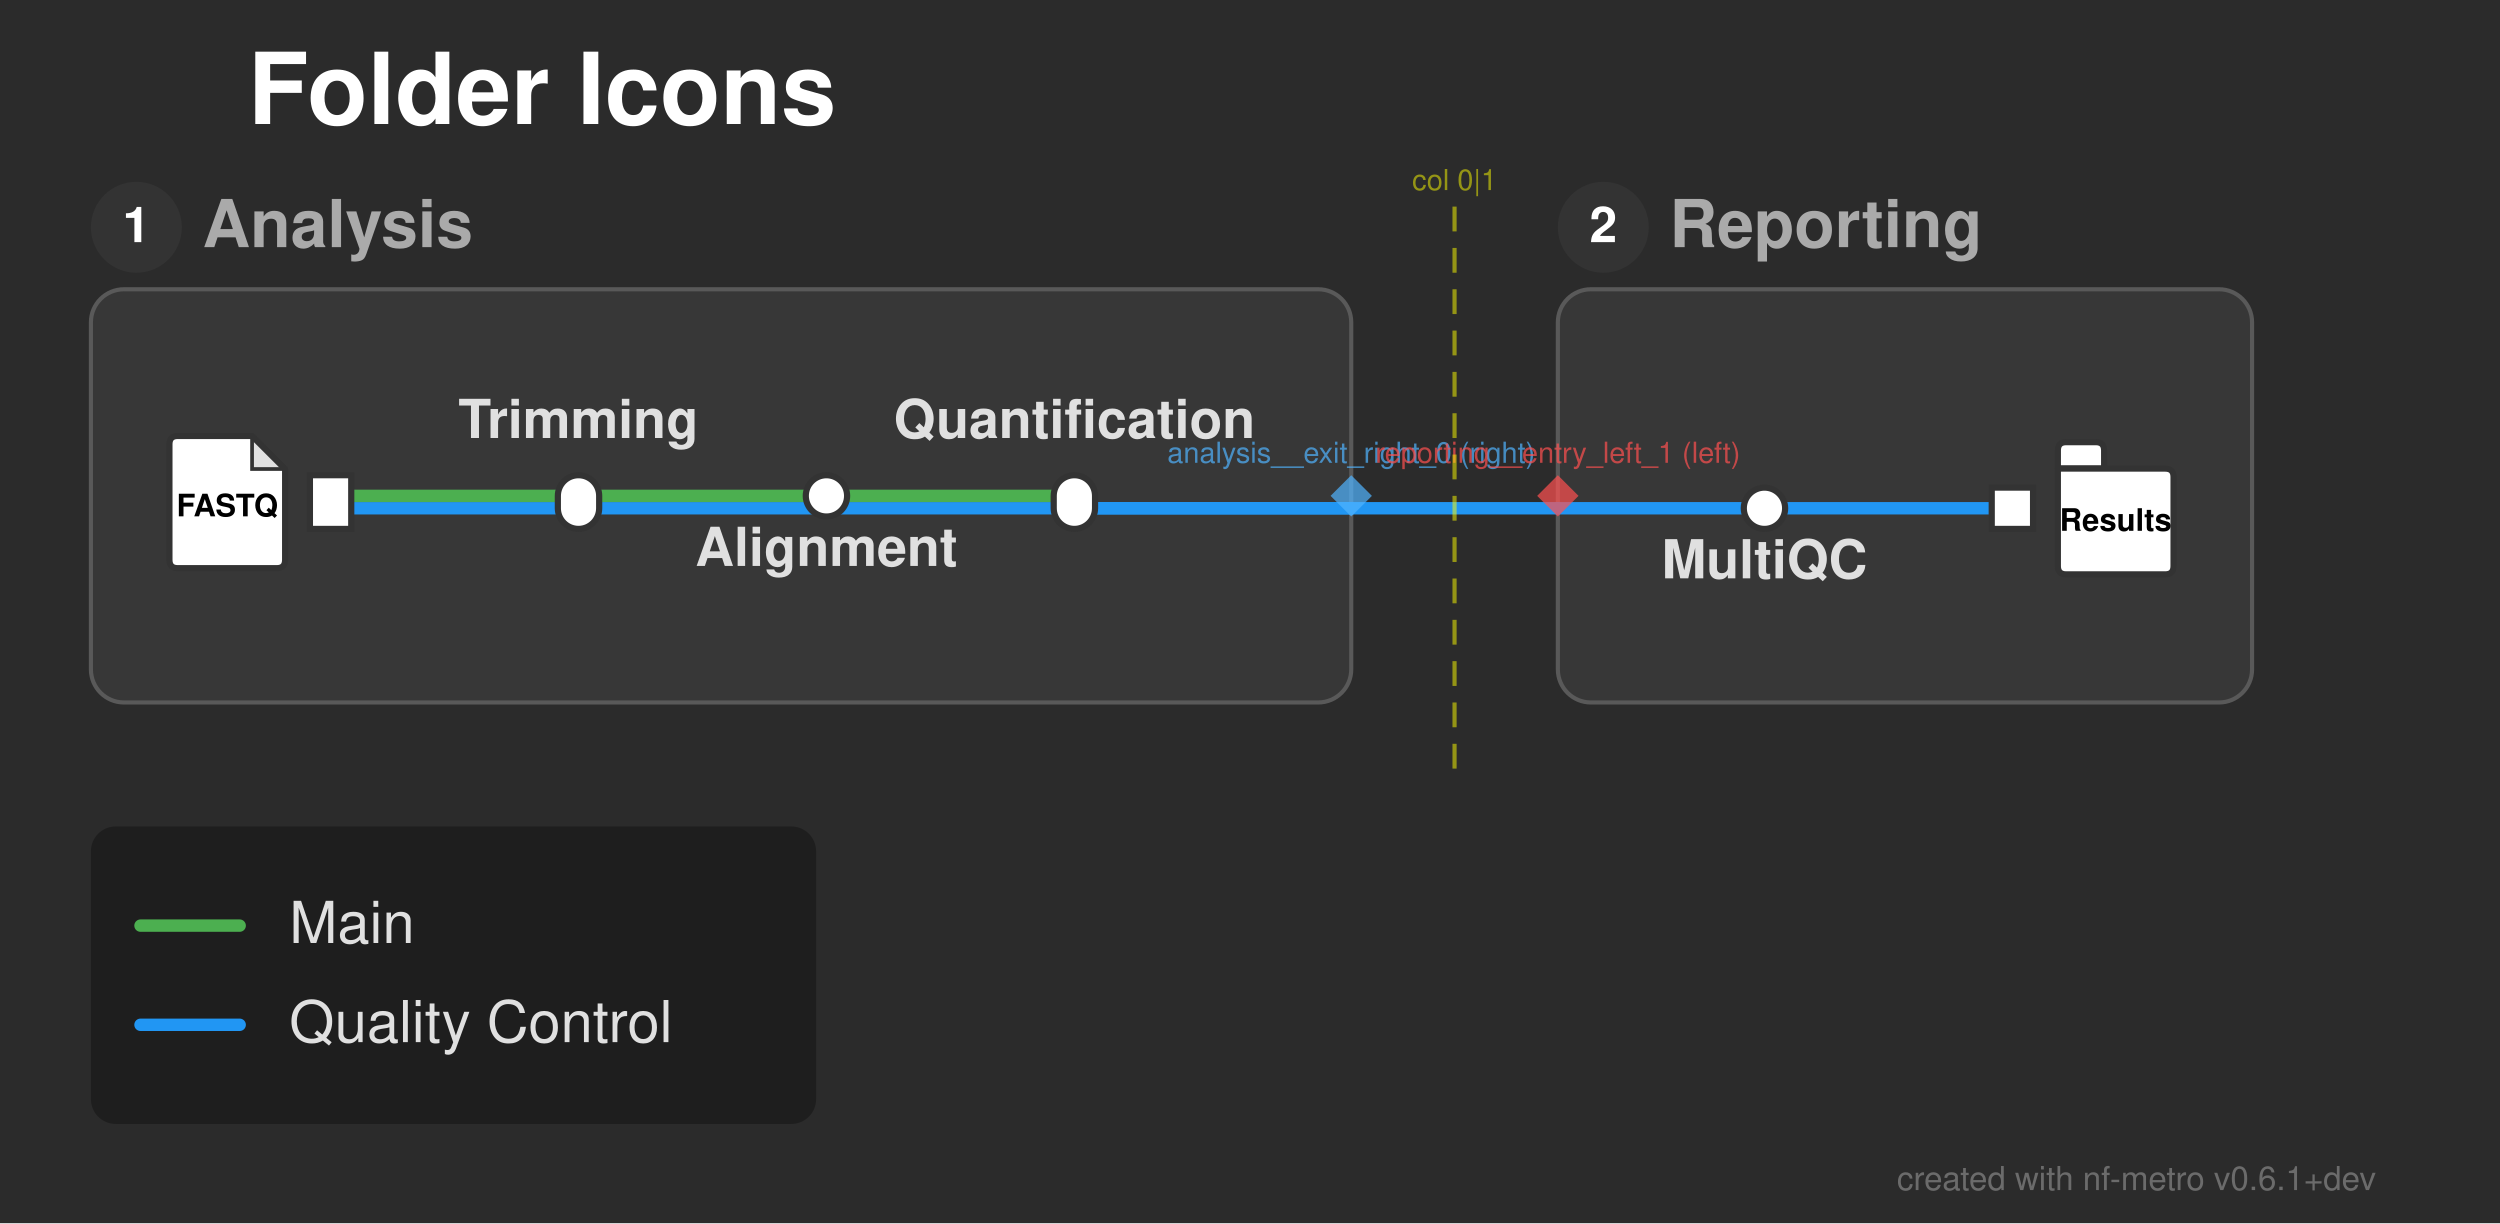
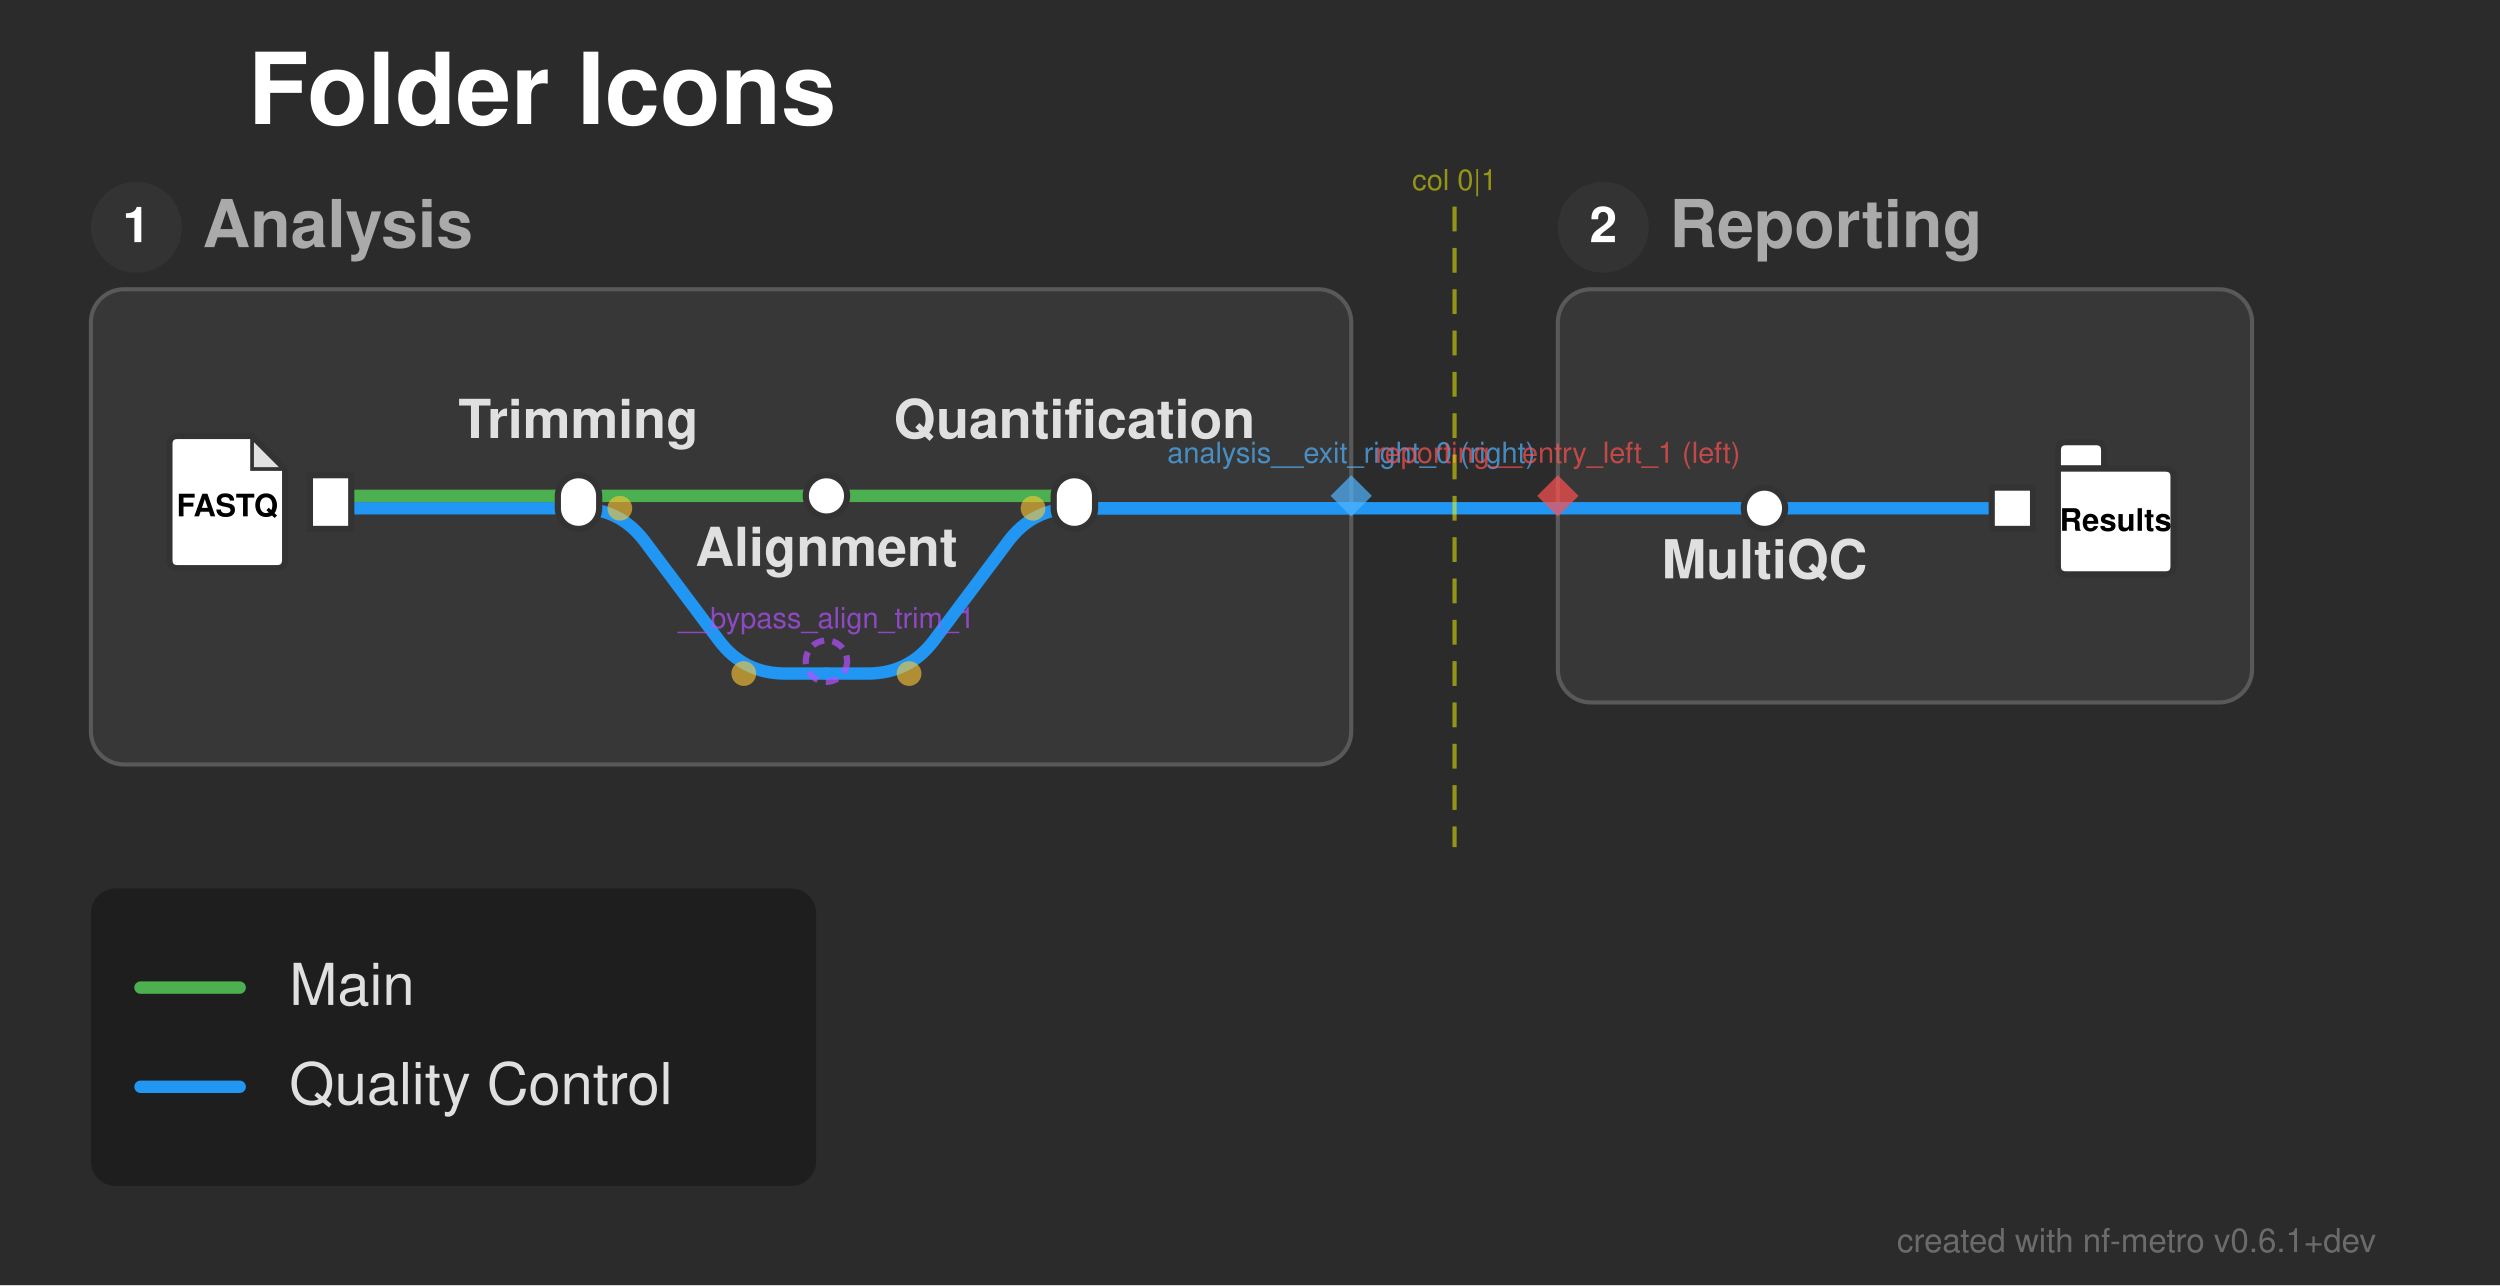
- <svg xmlns="http://www.w3.org/2000/svg" width="605" height="296" viewBox="0 0 605 296">
+ <svg xmlns="http://www.w3.org/2000/svg" width="605" height="311" viewBox="0 0 605 311">
  <defs>
</defs>
-   <rect x="0" y="0" width="605" height="296" fill="#2b2b2b" />
+   <rect x="0" y="0" width="605" height="311" fill="#2b2b2b" />
  <text x="60.0" y="30.0" font-size="24.0" fill="#ffffff" font-family="'Helvetica Neue', Helvetica, Arial, sans-serif" font-weight="bold" class="nf-metro-title">Folder Icons</text>
-   <rect x="22.0" y="70.0" width="305.0" height="100.0" rx="8" ry="8" fill="#373737" stroke="#595959" stroke-width="1.0" />
+   <rect x="22.0" y="70.0" width="305.0" height="115.0" rx="8" ry="8" fill="#373737" stroke="#595959" stroke-width="1.0" />
  <circle cx="33.0" cy="55.0" r="11" fill="#333333" class="nf-metro-section-num-circle" />
  <text x="33.0" y="55.0" font-size="12" fill="#ffffff" font-family="'Helvetica Neue', Helvetica, Arial, sans-serif" font-weight="bold" text-anchor="middle" dy="0.3em">1</text>
  <text x="49.0" y="55.0" font-size="16.0" fill="#aaaaaa" font-family="'Helvetica Neue', Helvetica, Arial, sans-serif" font-weight="bold" dy="0.3em" class="nf-metro-section-label">Analysis</text>
  <rect x="377.0" y="70.0" width="168.0" height="100.0" rx="8" ry="8" fill="#373737" stroke="#595959" stroke-width="1.0" />
  <circle cx="388.0" cy="55.0" r="11" fill="#333333" class="nf-metro-section-num-circle" />
  <text x="388.0" y="55.0" font-size="12" fill="#ffffff" font-family="'Helvetica Neue', Helvetica, Arial, sans-serif" font-weight="bold" text-anchor="middle" dy="0.3em">2</text>
  <text x="404.0" y="55.0" font-size="16.0" fill="#aaaaaa" font-family="'Helvetica Neue', Helvetica, Arial, sans-serif" font-weight="bold" dy="0.3em" class="nf-metro-section-label">Reporting</text>
  <path d="M80.0,123.0 L140.0,123.0" stroke="#2196F3" stroke-width="3.0" stroke-linecap="round" class="metro-line-qc" />
  <path d="M427.0,123.0 L487.0,123.0" stroke="#2196F3" stroke-width="3.0" stroke-linecap="round" class="metro-line-qc" />
-   <path d="M140.0,123.0 L327.0,123.0" stroke="#2196F3" stroke-width="3.0" stroke-linecap="round" class="metro-line-qc" />
  <path d="M377.0,123.0 L427.0,123.0" stroke="#2196F3" stroke-width="3.0" stroke-linecap="round" class="metro-line-qc" />
  <path d="M260.0,123.0 L327.0,123.0" stroke="#2196F3" stroke-width="3.0" stroke-linecap="round" class="metro-line-qc" />
  <path d="M327.0,123.0 L377.0,123.0" stroke="#2196F3" stroke-width="3.0" stroke-linecap="round" class="metro-line-qc" />
+   <path d="M140.0,123.0 L140.0,123.0 Q150.0,123.0,156.0,131.0 L174.0,155.0 Q180.0,163.0,190.0,163.0 L200.0,163.0" stroke="#2196F3" stroke-width="3.0" fill="none" stroke-linecap="round" stroke-linejoin="round" class="metro-line-qc" />
+   <path d="M200.0,163.0 L210.0,163.0 Q220.0,163.0,226.0,155.0 L244.0,131.0 Q250.0,123.0,260.0,123.0 L327.0,123.0" stroke="#2196F3" stroke-width="3.0" fill="none" stroke-linecap="round" stroke-linejoin="round" class="metro-line-qc" />
  <path d="M80.0,120.0 L140.0,120.0" stroke="#4CAF50" stroke-width="3.0" stroke-linecap="round" class="metro-line-main" />
  <path d="M140.0,120.0 L200.0,120.0" stroke="#4CAF50" stroke-width="3.0" stroke-linecap="round" class="metro-line-main" />
  <path d="M200.0,120.0 L260.0,120.0" stroke="#4CAF50" stroke-width="3.0" stroke-linecap="round" class="metro-line-main" />
  <rect x="75.0" y="115.0" width="10.0" height="13.0" fill="#ffffff" stroke="#333333" stroke-width="1.5" />
  <path d="M43.0,105.5 L61.0,105.5 L69.0,113.5 L69.0,135.5 Q69.0,137.5,67.0,137.5 L43.0,137.5 Q41.0,137.5,41.0,135.5 L41.0,107.5 Q41.0,105.5,43.0,105.5 Z" fill="#ffffff" stroke="#333333" stroke-width="1.5" stroke-linejoin="round" />
  <path d="M61.0,105.5 L61.0,113.5 L69.0,113.5 Z" fill="#333333" opacity="0.15" stroke="none" />
  <path d="M61.0,105.5 L61.0,113.5 L69.0,113.5" fill="none" stroke="#333333" stroke-width="0.9" />
  <text x="55.0" y="122.7" font-size="7.5" fill="#000000" font-family="'Helvetica Neue', Helvetica, Arial, sans-serif" font-weight="bold" text-anchor="middle" dy="0.3em">FASTQ</text>
  <rect x="135.0" y="115.0" width="10.0" height="13.0" rx="5.0" ry="5.0" fill="#ffffff" stroke="#333333" stroke-width="1.5" />
  <rect x="195.0" y="115.0" width="10.0" height="10.0" rx="5.0" ry="5.0" fill="#ffffff" stroke="#333333" stroke-width="1.5" />
  <rect x="255.0" y="115.0" width="10.0" height="13.0" rx="5.0" ry="5.0" fill="#ffffff" stroke="#333333" stroke-width="1.5" />
  <rect x="422.0" y="118.0" width="10.0" height="10.0" rx="5.0" ry="5.0" fill="#ffffff" stroke="#333333" stroke-width="1.5" />
  <rect x="482.0" y="118.0" width="10.0" height="10.0" fill="#ffffff" stroke="#333333" stroke-width="1.5" />
  <path d="M500.0,107.0 L507.2,107.0 Q509.2,107.0,509.2,109.0 L509.2,113.4 L498.0,113.4 L498.0,109.0 Q498.0,107.0,500.0,107.0 Z" fill="#ffffff" stroke="#333333" stroke-width="1.5" stroke-linejoin="round" />
  <path d="M498.0,113.4 L524.0,113.4 Q526.0,113.4,526.0,115.4 L526.0,137.0 Q526.0,139.0,524.0,139.0 L500.0,139.0 Q498.0,139.0,498.0,137.0 L498.0,113.4 Z" fill="#ffffff" stroke="#333333" stroke-width="1.5" stroke-linejoin="round" />
  <text x="512.0" y="126.2" font-size="7.5" fill="#000000" font-family="'Helvetica Neue', Helvetica, Arial, sans-serif" font-weight="bold" text-anchor="middle" dy="0.3em">Results</text>
  <text x="427.0" y="134.0" font-size="13.0" fill="#e0e0e0" font-family="'Helvetica Neue', Helvetica, Arial, sans-serif" font-weight="bold" text-anchor="middle" dominant-baseline="hanging">MultiQC</text>
  <text x="140.0" y="106.0" font-size="13.0" fill="#e0e0e0" font-family="'Helvetica Neue', Helvetica, Arial, sans-serif" font-weight="bold" text-anchor="middle" dominant-baseline="auto">Trimming</text>
  <text x="200.0" y="131.0" font-size="13.0" fill="#e0e0e0" font-family="'Helvetica Neue', Helvetica, Arial, sans-serif" font-weight="bold" text-anchor="middle" dominant-baseline="hanging">Alignment</text>
  <text x="260.0" y="106.0" font-size="13.0" fill="#e0e0e0" font-family="'Helvetica Neue', Helvetica, Arial, sans-serif" font-weight="bold" text-anchor="middle" dominant-baseline="auto">Quantification</text>
+   <circle cx="150.0" cy="123.0" r="3.0" fill="rgba(255, 200, 50, 0.6)" />
+   <circle cx="180.0" cy="163.0" r="3.0" fill="rgba(255, 200, 50, 0.6)" />
+   <circle cx="220.0" cy="163.0" r="3.0" fill="rgba(255, 200, 50, 0.6)" />
+   <circle cx="250.0" cy="123.0" r="3.0" fill="rgba(255, 200, 50, 0.6)" />
  <path d="M327.0,115.0 L332.0,120.0 L327.0,125.0 L322.0,120.0 Z" fill="rgba(80, 180, 255, 0.7)" stroke="none" />
  <text x="327.0" y="112.0" font-size="7" fill="rgba(80, 180, 255, 0.7)" font-family="'Helvetica Neue', Helvetica, Arial, sans-serif" text-anchor="middle" dominant-baseline="auto">analysis__exit_right_0 (right)</text>
  <path d="M377.0,115.0 L382.0,120.0 L377.0,125.0 L372.0,120.0 Z" fill="rgba(255, 80, 80, 0.7)" stroke="none" />
  <text x="377.0" y="112.0" font-size="7" fill="rgba(255, 80, 80, 0.7)" font-family="'Helvetica Neue', Helvetica, Arial, sans-serif" text-anchor="middle" dominant-baseline="auto">reporting__entry_left_1 (left)</text>
-   <path d="M352.0,50.0 L352.0,190.0" stroke="rgba(255, 255, 0, 0.5)" stroke-width="1" stroke-dasharray="6,4" />
+   <path d="M352.0,50.0 L352.0,205.0" stroke="rgba(255, 255, 0, 0.5)" stroke-width="1" stroke-dasharray="6,4" />
  <text x="352.0" y="46.0" font-size="7" fill="rgba(255, 255, 0, 0.5)" font-family="'Helvetica Neue', Helvetica, Arial, sans-serif" text-anchor="middle">col 0|1</text>
-   <rect x="22.0" y="200.0" width="175.5" height="72.0" rx="6" ry="6" fill="rgba(0, 0, 0, 0.3)" />
-   <path d="M34.0,224.0 L58.0,224.0" stroke="#4CAF50" stroke-width="3.0" stroke-linecap="round" />
-   <text x="70.0" y="224.0" font-size="14.0" fill="#e0e0e0" font-family="'Helvetica Neue', Helvetica, Arial, sans-serif" dy="0.3em">Main</text>
-   <path d="M34.0,248.0 L58.0,248.0" stroke="#2196F3" stroke-width="3.0" stroke-linecap="round" />
-   <text x="70.0" y="248.0" font-size="14.0" fill="#e0e0e0" font-family="'Helvetica Neue', Helvetica, Arial, sans-serif" dy="0.3em">Quality Control</text>
-   <text x="575.0" y="288.0" font-size="8" fill="rgba(150, 150, 150, 0.6)" font-family="'Helvetica Neue', Helvetica, Arial, sans-serif" text-anchor="end">created with nf-metro v0.6.1+dev</text>
+   <circle cx="200.0" cy="160.0" r="5" fill="none" stroke="rgba(180, 80, 255, 0.7)" stroke-width="1.5" stroke-dasharray="3,2" />
+   <text x="200.0" y="152.0" font-size="7" fill="rgba(180, 80, 255, 0.7)" font-family="'Helvetica Neue', Helvetica, Arial, sans-serif" text-anchor="middle" dominant-baseline="auto">__bypass_align_trim_1</text>
+   <rect x="22.0" y="215.0" width="175.5" height="72.0" rx="6" ry="6" fill="rgba(0, 0, 0, 0.3)" />
+   <path d="M34.0,239.0 L58.0,239.0" stroke="#4CAF50" stroke-width="3.0" stroke-linecap="round" />
+   <text x="70.0" y="239.0" font-size="14.0" fill="#e0e0e0" font-family="'Helvetica Neue', Helvetica, Arial, sans-serif" dy="0.3em">Main</text>
+   <path d="M34.0,263.0 L58.0,263.0" stroke="#2196F3" stroke-width="3.0" stroke-linecap="round" />
+   <text x="70.0" y="263.0" font-size="14.0" fill="#e0e0e0" font-family="'Helvetica Neue', Helvetica, Arial, sans-serif" dy="0.3em">Quality Control</text>
+   <text x="575.0" y="303.0" font-size="8" fill="rgba(150, 150, 150, 0.6)" font-family="'Helvetica Neue', Helvetica, Arial, sans-serif" text-anchor="end">created with nf-metro v0.6.1+dev</text>
</svg>
